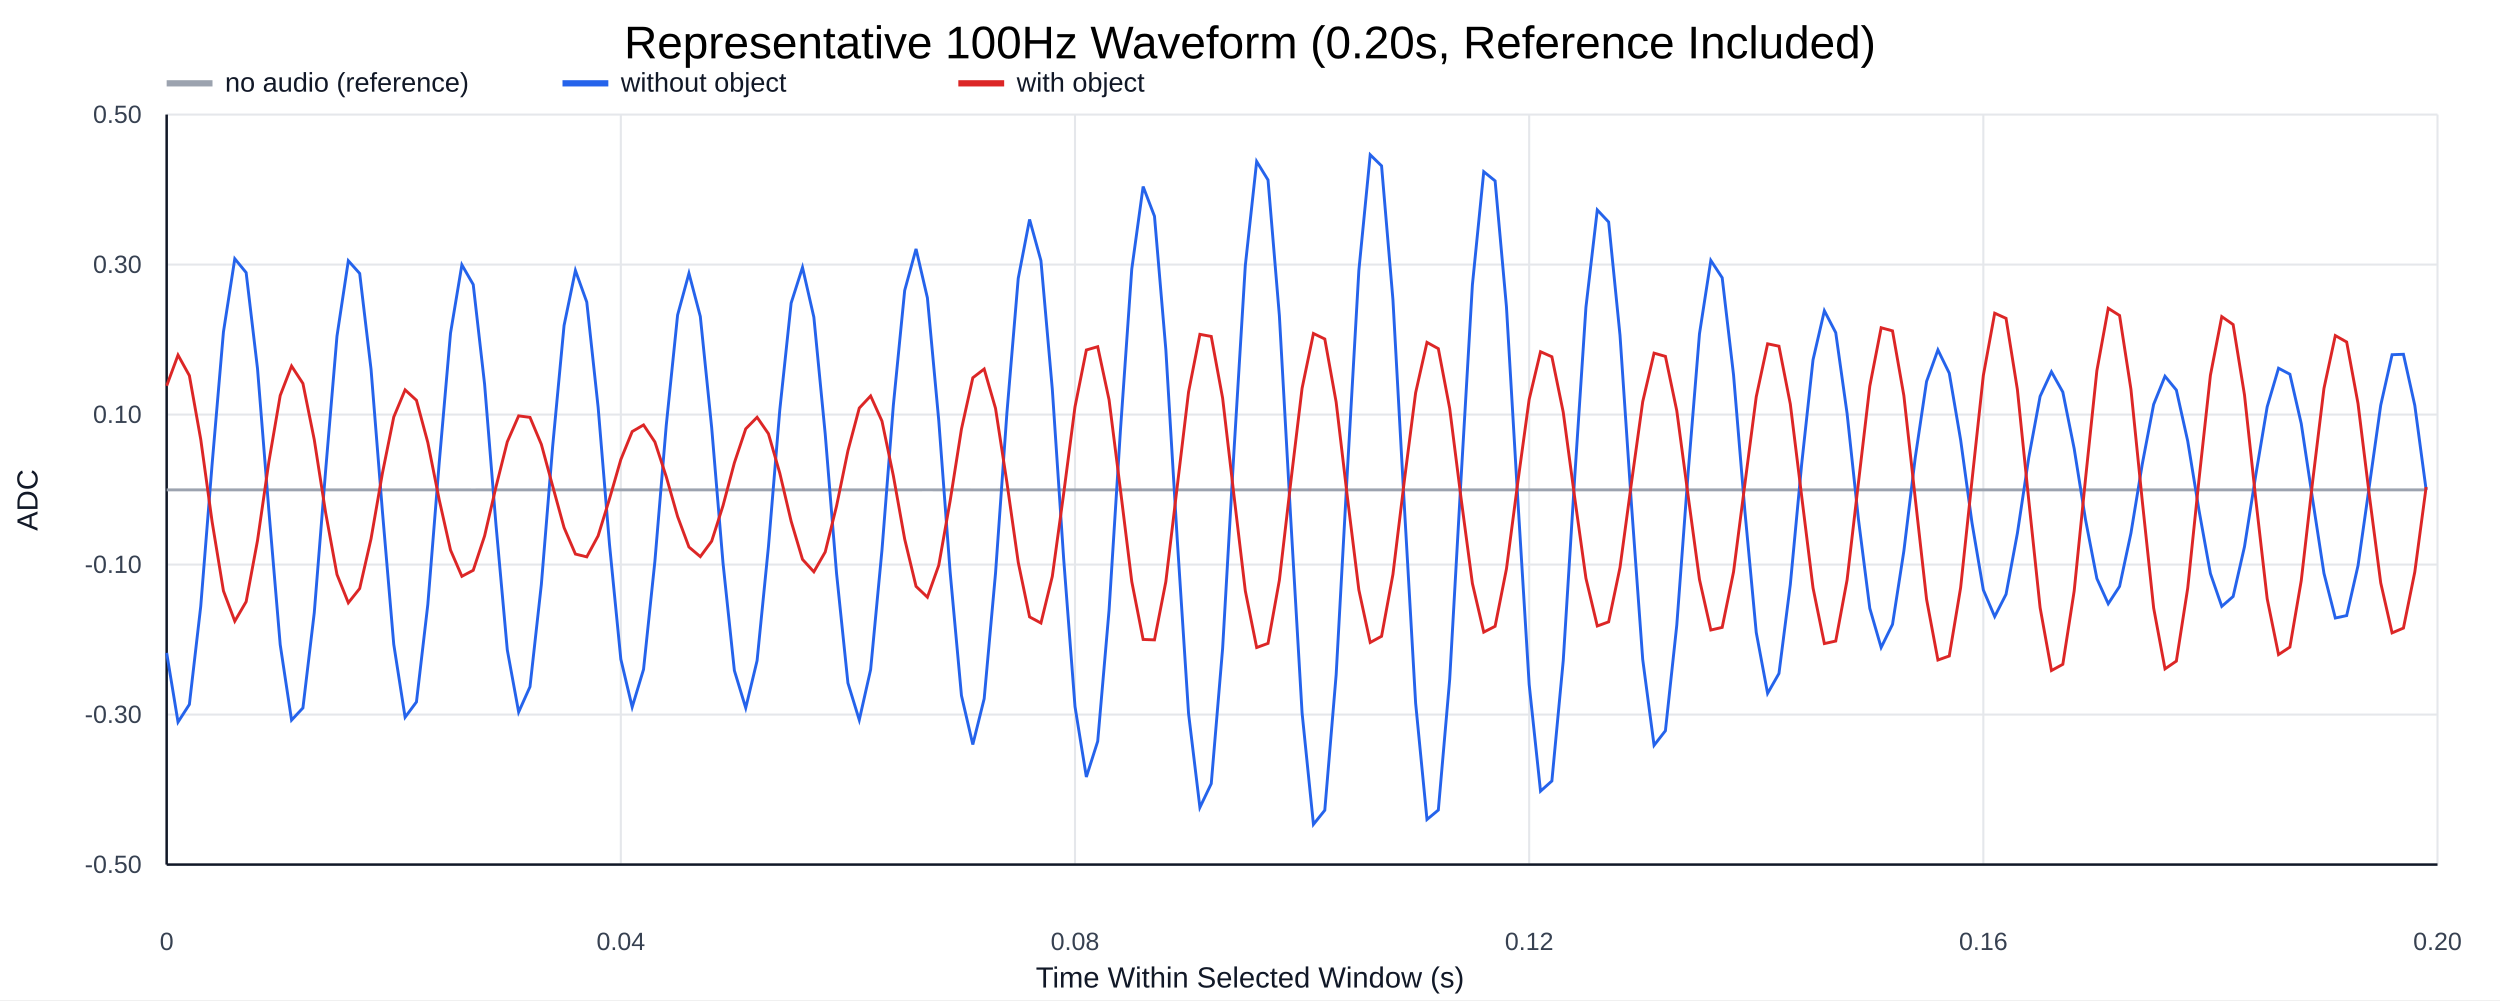
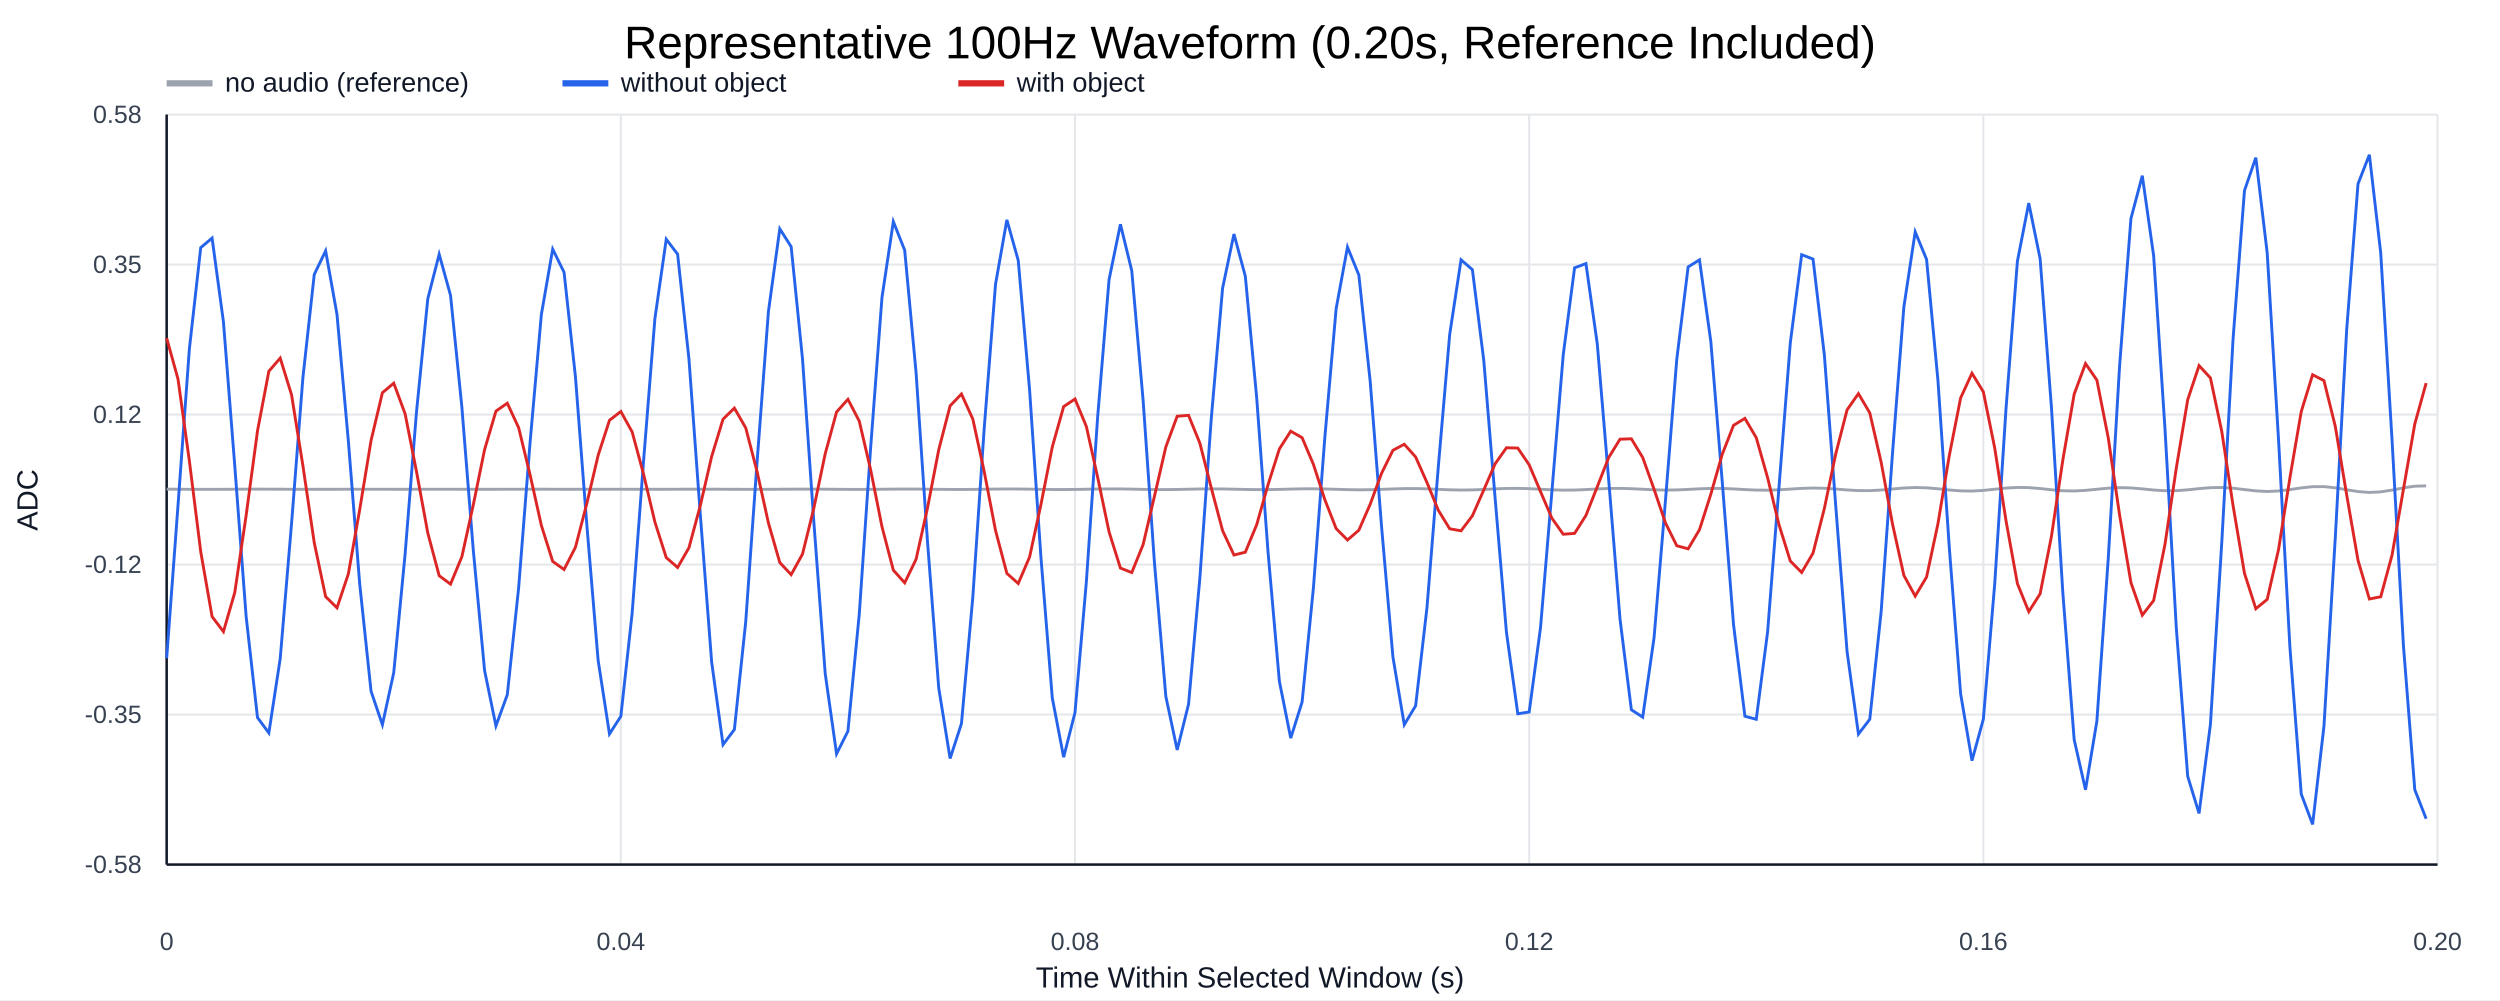
<svg xmlns="http://www.w3.org/2000/svg" width="1200" height="480" viewBox="0 0 1200 480">
  <rect width="100%" height="100%" fill="white" />
  <text x="600.0" y="28" text-anchor="middle" font-size="22" font-family="Arial">Representative 100Hz Waveform (0.20s, Reference Included)</text>
  <line x1="80.00" y1="55" x2="80.00" y2="415" stroke="#e5e7eb" stroke-width="1" />
  <text x="80.00" y="456" text-anchor="middle" font-size="12" font-family="Arial" fill="#374151">0</text>
  <line x1="298.00" y1="55" x2="298.00" y2="415" stroke="#e5e7eb" stroke-width="1" />
  <text x="298.00" y="456" text-anchor="middle" font-size="12" font-family="Arial" fill="#374151">0.04</text>
  <line x1="516.00" y1="55" x2="516.00" y2="415" stroke="#e5e7eb" stroke-width="1" />
  <text x="516.00" y="456" text-anchor="middle" font-size="12" font-family="Arial" fill="#374151">0.08</text>
  <line x1="734.00" y1="55" x2="734.00" y2="415" stroke="#e5e7eb" stroke-width="1" />
  <text x="734.00" y="456" text-anchor="middle" font-size="12" font-family="Arial" fill="#374151">0.12</text>
  <line x1="952.00" y1="55" x2="952.00" y2="415" stroke="#e5e7eb" stroke-width="1" />
  <text x="952.00" y="456" text-anchor="middle" font-size="12" font-family="Arial" fill="#374151">0.16</text>
  <line x1="1170.00" y1="55" x2="1170.00" y2="415" stroke="#e5e7eb" stroke-width="1" />
  <text x="1170.00" y="456" text-anchor="middle" font-size="12" font-family="Arial" fill="#374151">0.20</text>
  <line x1="80" y1="415.00" x2="1170" y2="415.00" stroke="#e5e7eb" stroke-width="1" />
-   <text x="68" y="419.00" text-anchor="end" font-size="12" font-family="Arial" fill="#374151">-0.50</text>
+   <text x="68" y="419.00" text-anchor="end" font-size="12" font-family="Arial" fill="#374151">-0.58</text>
  <line x1="80" y1="343.00" x2="1170" y2="343.00" stroke="#e5e7eb" stroke-width="1" />
-   <text x="68" y="347.00" text-anchor="end" font-size="12" font-family="Arial" fill="#374151">-0.30</text>
+   <text x="68" y="347.00" text-anchor="end" font-size="12" font-family="Arial" fill="#374151">-0.35</text>
  <line x1="80" y1="271.00" x2="1170" y2="271.00" stroke="#e5e7eb" stroke-width="1" />
-   <text x="68" y="275.00" text-anchor="end" font-size="12" font-family="Arial" fill="#374151">-0.10</text>
+   <text x="68" y="275.00" text-anchor="end" font-size="12" font-family="Arial" fill="#374151">-0.12</text>
  <line x1="80" y1="199.00" x2="1170" y2="199.00" stroke="#e5e7eb" stroke-width="1" />
-   <text x="68" y="203.00" text-anchor="end" font-size="12" font-family="Arial" fill="#374151">0.10</text>
+   <text x="68" y="203.00" text-anchor="end" font-size="12" font-family="Arial" fill="#374151">0.12</text>
  <line x1="80" y1="127.00" x2="1170" y2="127.00" stroke="#e5e7eb" stroke-width="1" />
-   <text x="68" y="131.00" text-anchor="end" font-size="12" font-family="Arial" fill="#374151">0.30</text>
+   <text x="68" y="131.00" text-anchor="end" font-size="12" font-family="Arial" fill="#374151">0.35</text>
  <line x1="80" y1="55.00" x2="1170" y2="55.00" stroke="#e5e7eb" stroke-width="1" />
-   <text x="68" y="59.00" text-anchor="end" font-size="12" font-family="Arial" fill="#374151">0.50</text>
+   <text x="68" y="59.00" text-anchor="end" font-size="12" font-family="Arial" fill="#374151">0.58</text>
  <line x1="80" y1="415" x2="1170" y2="415" stroke="#111827" stroke-width="1.2" />
  <line x1="80" y1="55" x2="80" y2="415" stroke="#111827" stroke-width="1.2" />
  <line x1="80" y1="40" x2="102" y2="40" stroke="#9ca3af" stroke-width="3" />
  <text x="108" y="44" font-size="13" font-family="Arial" fill="#111827">no audio (reference)</text>
  <line x1="270" y1="40" x2="292" y2="40" stroke="#2563eb" stroke-width="3" />
  <text x="298" y="44" font-size="13" font-family="Arial" fill="#111827">without object</text>
  <line x1="460" y1="40" x2="482" y2="40" stroke="#dc2626" stroke-width="3" />
  <text x="488" y="44" font-size="13" font-family="Arial" fill="#111827">with object</text>
-   <polyline fill="none" stroke="#9ca3af" stroke-width="1.4" points="80.00,235.14 85.45,235.14 90.90,235.14 96.35,235.14 101.80,235.14 107.25,235.14 112.70,235.14 118.15,235.14 123.60,235.14 129.05,235.14 134.50,235.14 139.95,235.13 145.40,235.13 150.85,235.13 156.30,235.14 161.75,235.14 167.20,235.14 172.65,235.14 178.10,235.14 183.55,235.14 189.00,235.13 194.45,235.13 199.90,235.13 205.35,235.13 210.80,235.13 216.25,235.14 221.70,235.14 227.15,235.15 232.60,235.14 238.05,235.14 243.50,235.13 248.95,235.13 254.40,235.13 259.85,235.13 265.30,235.13 270.75,235.14 276.20,235.14 281.65,235.14 287.10,235.14 292.55,235.14 298.00,235.13 303.45,235.13 308.90,235.13 314.35,235.13 319.80,235.13 325.25,235.14 330.70,235.14 336.15,235.14 341.60,235.14 347.05,235.14 352.50,235.14 357.95,235.14 363.40,235.14 368.85,235.14 374.30,235.14 379.75,235.13 385.20,235.13 390.65,235.13 396.10,235.13 401.55,235.13 407.00,235.14 412.45,235.14 417.90,235.14 423.35,235.14 428.80,235.14 434.25,235.13 439.70,235.13 445.15,235.12 450.60,235.13 456.05,235.13 461.50,235.14 466.95,235.15 472.40,235.15 477.85,235.15 483.30,235.14 488.75,235.13 494.20,235.13 499.65,235.13 505.10,235.13 510.55,235.13 516.00,235.14 521.45,235.14 526.90,235.14 532.35,235.14 537.80,235.14 543.25,235.13 548.70,235.13 554.15,235.13 559.60,235.13 565.05,235.13 570.50,235.14 575.95,235.14 581.40,235.14 586.85,235.14 592.30,235.14 597.75,235.14 603.20,235.14 608.65,235.14 614.10,235.14 619.55,235.14 625.00,235.13 630.45,235.13 635.90,235.13 641.35,235.13 646.80,235.13 652.25,235.14 657.70,235.14 663.15,235.14 668.60,235.14 674.05,235.14 679.50,235.13 684.95,235.13 690.40,235.13 695.85,235.13 701.30,235.13 706.75,235.14 712.20,235.14 717.65,235.14 723.10,235.14 728.55,235.14 734.00,235.13 739.45,235.13 744.90,235.13 750.35,235.13 755.80,235.13 761.25,235.14 766.70,235.14 772.15,235.14 777.60,235.14 783.05,235.14 788.50,235.14 793.95,235.13 799.40,235.13 804.85,235.13 810.30,235.14 815.75,235.14 821.20,235.14 826.65,235.14 832.10,235.14 837.55,235.14 843.00,235.14 848.45,235.14 853.90,235.14 859.35,235.14 864.80,235.14 870.25,235.13 875.70,235.13 881.15,235.13 886.60,235.13 892.05,235.14 897.50,235.14 902.95,235.14 908.40,235.14 913.85,235.14 919.30,235.14 924.75,235.13 930.20,235.13 935.65,235.13 941.10,235.13 946.55,235.14 952.00,235.14 957.45,235.14 962.90,235.14 968.35,235.14 973.80,235.14 979.25,235.13 984.70,235.13 990.15,235.13 995.60,235.13 1001.05,235.14 1006.50,235.14 1011.95,235.14 1017.40,235.14 1022.85,235.14 1028.30,235.14 1033.75,235.14 1039.20,235.13 1044.65,235.13 1050.10,235.13 1055.55,235.14 1061.00,235.14 1066.45,235.14 1071.90,235.14 1077.35,235.14 1082.80,235.14 1088.25,235.14 1093.70,235.14 1099.15,235.14 1104.60,235.14 1110.05,235.14 1115.50,235.14 1120.95,235.14 1126.40,235.14 1131.85,235.14 1137.30,235.14 1142.75,235.14 1148.20,235.14 1153.65,235.14 1159.10,235.14 1164.55,235.14" />
-   <polyline fill="none" stroke="#2563eb" stroke-width="1.4" points="80.00,313.39 85.45,346.60 90.90,338.13 96.35,291.07 101.80,222.96 107.25,159.35 112.70,124.20 118.15,130.85 123.60,176.91 129.05,245.04 134.50,309.45 139.95,345.66 145.40,339.81 150.85,294.08 156.30,225.89 161.75,161.33 167.20,125.16 172.65,131.26 178.10,177.26 183.55,245.37 189.00,309.28 194.45,344.29 199.90,336.93 205.35,290.19 210.80,222.38 216.25,159.93 221.70,127.12 227.15,136.59 232.60,184.40 238.05,251.66 243.50,311.97 248.95,341.79 254.40,329.63 259.85,280.53 265.30,214.00 270.75,156.23 276.20,129.84 281.65,144.99 287.10,195.47 292.55,261.26 298.00,316.43 303.45,339.40 308.90,321.30 314.35,269.40 319.80,204.17 325.25,151.21 330.70,131.20 336.15,151.91 341.60,205.21 347.05,270.31 352.50,321.87 357.95,339.81 363.40,317.11 368.85,262.42 374.30,196.78 379.75,145.47 385.20,128.35 390.65,152.24 396.10,208.29 401.55,275.32 407.00,327.82 412.45,345.58 417.90,321.42 423.35,264.00 428.80,194.62 434.25,139.41 439.70,119.48 445.15,142.97 450.60,201.80 456.05,274.45 461.50,333.85 466.95,357.37 472.40,335.39 477.85,275.16 483.30,198.42 488.75,133.61 494.20,105.34 499.65,125.12 505.10,186.74 510.55,268.10 516.00,339.15 521.45,372.95 526.90,355.82 532.35,292.92 537.80,206.74 543.25,129.14 548.70,89.54 554.15,103.79 559.60,167.80 565.05,258.56 570.50,342.42 575.95,387.57 581.40,376.15 586.85,311.35 592.30,216.69 597.75,127.45 603.20,77.51 608.65,86.38 614.10,151.54 619.55,249.01 625.00,342.20 630.45,395.71 635.90,388.91 641.35,323.93 646.80,225.11 652.25,129.83 657.70,74.29 663.15,79.62 668.60,143.79 674.05,242.28 679.50,337.53 684.95,393.36 690.40,388.82 695.85,326.14 701.30,229.77 706.75,136.75 712.20,82.41 717.65,86.83 723.10,147.32 728.55,239.84 734.00,328.54 739.45,379.75 744.90,374.87 750.35,317.18 755.80,230.05 761.25,147.48 766.70,100.77 772.15,106.57 777.60,160.92 783.05,241.45 788.50,316.53 793.95,357.76 799.40,350.75 804.85,300.13 810.30,227.00 815.75,160.23 821.20,125.00 826.65,133.32 832.10,179.99 837.55,245.39 843.00,303.62 848.45,332.82 853.90,323.27 859.35,280.59 864.80,222.79 870.25,172.74 875.70,149.16 881.15,159.67 886.60,198.47 892.05,249.26 897.50,291.99 902.95,310.79 908.40,299.71 913.85,264.50 919.30,219.80 924.75,183.10 930.20,167.96 935.65,179.12 941.10,211.13 946.55,250.94 952.00,283.17 957.45,295.96 962.90,285.25 968.35,255.95 973.80,219.68 979.25,190.25 984.70,178.45 990.15,188.19 995.60,215.33 1001.05,249.43 1006.50,277.71 1011.95,289.81 1017.40,281.46 1022.85,255.94 1028.30,222.73 1033.75,194.11 1039.20,180.60 1044.65,187.23 1050.10,211.68 1055.55,245.11 1061.00,275.30 1066.45,291.05 1071.90,286.31 1077.35,262.43 1082.80,227.89 1088.25,195.26 1093.70,176.75 1099.15,179.62 1104.60,203.35 1110.05,239.64 1115.50,275.20 1120.95,296.65 1126.40,295.48 1131.85,271.50 1137.30,233.12 1142.75,194.49 1148.20,170.26 1153.65,170.06 1159.10,194.60 1164.55,235.17" />
-   <polyline fill="none" stroke="#dc2626" stroke-width="1.4" points="80.00,185.19 85.45,170.43 90.90,180.29 96.35,210.87 101.80,250.34 107.25,283.62 112.70,298.17 118.15,288.80 123.60,259.49 129.05,221.71 134.50,189.85 139.95,175.71 145.40,184.06 150.85,211.08 156.30,246.07 161.75,275.76 167.20,289.35 172.65,282.49 178.10,258.60 183.55,227.21 189.00,200.17 194.45,187.14 199.90,192.14 205.35,212.39 210.80,239.77 216.25,264.03 221.70,276.63 227.15,273.74 232.60,257.26 238.05,233.81 243.50,212.07 248.95,199.62 254.40,200.34 259.85,213.31 265.30,233.39 270.75,253.25 276.20,265.95 281.65,267.30 287.10,257.20 292.55,239.49 298.00,220.57 303.45,207.15 308.90,203.97 314.35,212.15 319.80,228.80 325.25,247.94 330.70,262.58 336.15,267.19 341.60,259.77 347.05,242.71 352.50,222.15 357.95,205.84 363.40,200.29 368.85,208.18 374.30,227.11 379.75,250.20 385.20,268.51 390.65,274.47 396.10,264.96 401.55,242.88 407.00,216.38 412.45,195.88 417.90,190.05 423.35,202.14 428.80,228.31 434.25,258.79 439.70,281.45 445.15,286.66 450.60,271.34 456.05,240.55 461.50,205.95 466.95,181.33 472.40,177.12 477.85,196.00 483.30,231.43 488.75,269.91 494.20,296.12 499.65,299.06 505.10,276.69 510.55,237.02 516.00,195.27 521.45,167.99 526.90,166.42 532.35,191.90 537.80,235.02 543.25,279.16 548.70,306.94 554.15,307.14 559.60,279.22 565.05,233.71 570.50,188.20 575.95,160.48 581.40,161.49 586.85,191.05 592.30,237.79 597.75,283.63 603.20,310.81 608.65,308.82 614.10,278.50 619.55,231.63 625.00,186.36 630.45,160.07 635.90,162.72 641.35,193.02 646.80,239.11 652.25,283.16 657.70,308.39 663.15,305.41 668.60,275.73 674.05,231.04 679.50,188.54 684.95,164.34 690.40,167.36 695.85,196.03 701.30,239.10 706.75,280.05 712.20,303.42 717.65,300.62 723.10,273.06 728.55,231.47 734.00,191.72 739.45,168.82 744.90,171.24 750.35,197.86 755.80,238.45 761.25,277.59 766.70,300.48 772.15,298.50 777.60,272.43 783.05,232.12 788.50,192.84 793.95,169.50 799.40,171.06 804.85,197.13 810.30,237.98 815.75,278.20 821.20,302.41 826.65,301.15 832.10,274.50 837.55,232.28 843.00,190.43 848.45,165.03 853.90,166.17 859.35,193.95 864.80,238.19 870.25,282.18 875.70,308.92 881.15,307.70 886.60,278.38 892.05,231.70 897.50,185.36 902.95,157.32 908.40,158.81 913.85,189.88 919.30,239.06 924.75,287.66 930.20,316.81 935.65,314.88 941.10,282.09 946.55,230.67 952.00,180.24 957.45,150.34 962.90,152.80 968.35,187.02 973.80,240.09 979.25,291.68 984.70,321.86 990.15,318.87 995.60,283.71 1001.05,229.83 1006.50,177.94 1011.95,147.99 1017.40,151.44 1022.85,186.88 1028.30,240.56 1033.75,291.83 1039.20,321.07 1044.65,317.32 1050.10,282.35 1055.55,229.88 1061.00,180.13 1066.45,151.98 1071.90,155.79 1077.35,189.55 1082.80,239.89 1088.25,287.41 1093.70,314.20 1099.15,310.60 1104.60,278.70 1110.05,231.22 1115.50,186.42 1120.95,161.08 1126.40,164.17 1131.85,193.72 1137.30,237.91 1142.75,279.79 1148.20,303.78 1153.65,301.48 1159.10,274.55 1164.55,233.77" />
+   <polyline fill="none" stroke="#9ca3af" stroke-width="1.4" points="80.00,234.80 85.45,234.83 90.90,234.87 96.35,234.89 101.80,234.88 107.25,234.86 112.70,234.83 118.15,234.80 123.60,234.79 129.05,234.80 134.50,234.82 139.95,234.84 145.40,234.86 150.85,234.86 156.30,234.85 161.75,234.84 167.20,234.83 172.65,234.83 178.10,234.83 183.55,234.83 189.00,234.84 194.45,234.84 199.90,234.83 205.35,234.83 210.80,234.83 216.25,234.83 221.70,234.84 227.15,234.85 232.60,234.85 238.05,234.84 243.50,234.83 248.95,234.83 254.40,234.82 259.85,234.82 265.30,234.83 270.75,234.84 276.20,234.84 281.65,234.84 287.10,234.84 292.55,234.83 298.00,234.83 303.45,234.84 308.90,234.84 314.35,234.85 319.80,234.84 325.25,234.83 330.70,234.82 336.15,234.81 341.60,234.81 347.05,234.83 352.50,234.85 357.95,234.87 363.40,234.88 368.85,234.86 374.30,234.83 379.75,234.80 385.20,234.78 390.65,234.78 396.10,234.81 401.55,234.86 407.00,234.90 412.45,234.91 417.90,234.88 423.35,234.83 428.80,234.77 434.25,234.74 439.70,234.75 445.15,234.80 450.60,234.88 456.05,234.93 461.50,234.95 466.95,234.91 472.40,234.83 477.85,234.75 483.30,234.70 488.75,234.72 494.20,234.79 499.65,234.89 505.10,234.96 510.55,234.98 516.00,234.93 521.45,234.83 526.90,234.73 532.35,234.68 537.80,234.69 543.25,234.78 548.70,234.90 554.15,234.98 559.60,235.00 565.05,234.94 570.50,234.82 575.95,234.71 581.40,234.66 586.85,234.70 592.30,234.81 597.75,234.94 603.20,235.02 608.65,235.01 614.10,234.90 619.55,234.76 625.00,234.64 630.45,234.62 635.90,234.70 641.35,234.86 646.80,235.03 652.25,235.11 657.70,235.06 663.15,234.89 668.60,234.68 674.05,234.53 679.50,234.51 684.95,234.65 690.40,234.88 695.85,235.11 701.30,235.22 706.75,235.16 712.20,234.95 717.65,234.67 723.10,234.46 728.55,234.42 734.00,234.56 739.45,234.84 744.90,235.11 750.35,235.26 755.80,235.22 761.25,234.99 766.70,234.70 772.15,234.47 777.60,234.42 783.05,234.57 788.50,234.84 793.95,235.11 799.40,235.23 804.85,235.16 810.30,234.92 815.75,234.63 821.20,234.45 826.65,234.46 832.10,234.68 837.55,234.99 843.00,235.24 848.45,235.29 853.90,235.10 859.35,234.76 864.80,234.42 870.25,234.26 875.70,234.38 881.15,234.74 886.60,235.18 892.05,235.49 897.50,235.51 902.95,235.21 908.40,234.72 913.85,234.24 919.30,234.01 924.75,234.15 930.20,234.61 935.65,235.19 941.10,235.62 946.55,235.71 952.00,235.40 957.45,234.83 962.90,234.27 968.35,233.96 973.80,234.05 979.25,234.50 984.70,235.09 990.15,235.56 995.60,235.67 1001.05,235.38 1006.50,234.84 1011.95,234.32 1017.40,234.06 1022.85,234.20 1028.30,234.66 1033.75,235.21 1039.20,235.56 1044.65,235.53 1050.10,235.12 1055.55,234.54 1061.00,234.08 1066.45,233.99 1071.90,234.35 1077.35,235.00 1082.80,235.62 1088.25,235.91 1093.70,235.67 1099.15,235.00 1104.60,234.18 1110.05,233.61 1115.50,233.58 1120.95,234.14 1126.40,235.08 1131.85,235.95 1137.30,236.37 1142.75,236.09 1148.20,235.24 1153.65,234.17 1159.10,233.37 1164.55,233.22" />
+   <polyline fill="none" stroke="#2563eb" stroke-width="1.4" points="80.00,315.93 85.45,242.47 90.90,167.45 96.35,118.87 101.80,114.28 107.25,154.51 112.70,223.78 118.15,295.97 123.60,344.43 129.05,351.80 134.50,316.13 139.95,251.21 145.40,181.21 150.85,131.72 156.30,120.42 161.75,150.90 167.20,211.59 172.65,280.19 178.10,331.79 183.55,347.87 189.00,322.84 194.45,265.97 199.90,197.92 205.35,143.36 210.80,122.04 216.25,141.75 221.70,195.46 227.15,263.77 232.60,321.86 238.05,348.43 243.50,333.48 248.95,282.09 254.40,212.80 259.85,150.98 265.30,119.60 270.75,130.71 276.20,180.75 281.65,251.58 287.10,316.96 292.55,352.29 298.00,343.83 303.45,294.13 308.90,221.42 314.35,152.95 319.80,114.84 325.25,122.01 330.70,172.33 336.15,247.07 341.60,317.86 347.05,357.43 352.50,350.18 357.95,298.41 363.40,221.69 368.85,149.49 374.30,109.84 379.75,118.41 385.20,172.23 390.65,250.67 396.10,323.33 401.55,361.83 407.00,350.98 412.45,294.78 417.90,215.02 423.35,142.79 428.80,106.38 434.25,120.11 439.70,178.71 445.15,259.28 450.60,330.34 456.05,364.08 461.50,347.32 466.95,286.65 472.40,205.84 477.85,136.45 483.30,105.53 488.75,125.01 494.20,187.12 499.65,267.57 505.10,335.05 510.55,363.45 516.00,342.00 521.45,279.30 526.90,199.78 532.35,134.20 537.80,107.64 543.25,129.97 548.70,192.24 554.15,270.31 559.60,334.27 565.05,359.96 570.50,338.01 575.95,277.25 581.40,201.04 586.85,138.26 592.30,112.34 597.75,132.57 603.20,190.82 608.65,264.90 614.10,327.04 619.55,354.30 625.00,337.00 630.45,282.07 635.90,210.23 641.35,148.16 646.80,118.60 652.25,132.05 657.70,183.15 663.15,252.80 668.60,315.32 674.05,347.87 679.50,338.77 684.95,291.64 690.40,223.94 695.85,160.57 701.30,124.71 706.75,129.44 712.20,172.90 717.65,239.06 723.10,303.56 728.55,342.61 734.00,341.76 739.45,301.27 744.90,236.05 750.35,170.31 755.80,128.56 761.25,126.53 766.70,165.15 772.15,230.13 777.60,297.09 783.05,340.69 788.50,344.22 793.95,306.07 799.40,240.51 804.85,172.48 810.30,128.12 815.75,124.74 821.20,163.99 826.65,230.99 832.10,299.88 837.55,343.79 843.00,345.26 848.45,303.31 853.90,234.03 859.35,164.50 864.80,122.24 870.25,124.35 875.70,170.50 881.15,242.84 886.60,312.81 892.05,352.36 897.50,345.23 902.95,293.61 908.40,217.58 913.85,147.36 919.30,111.30 924.75,124.51 930.20,182.50 935.65,262.65 941.10,333.04 946.55,365.11 952.00,345.23 957.45,280.43 962.90,195.96 968.35,125.45 973.80,97.49 979.25,124.13 984.70,195.72 990.15,284.41 995.60,355.05 1001.05,379.09 1006.50,346.10 1011.95,268.24 1017.40,175.68 1022.85,104.92 1028.30,84.33 1033.75,122.81 1039.20,206.02 1044.65,301.79 1050.10,372.64 1055.55,390.45 1061.00,347.67 1066.45,260.40 1071.90,162.29 1077.35,91.46 1082.80,75.66 1088.25,121.36 1093.70,211.17 1099.15,310.56 1104.60,381.16 1110.05,395.71 1115.50,348.56 1120.95,257.81 1126.40,158.34 1131.85,88.26 1137.30,74.29 1142.75,121.50 1148.20,211.58 1153.65,309.93 1159.10,379.08 1164.55,393.00" />
+   <polyline fill="none" stroke="#dc2626" stroke-width="1.4" points="80.00,162.31 85.45,181.98 90.90,221.28 96.35,264.83 101.80,295.97 107.25,303.18 112.70,284.35 118.15,247.38 123.60,206.83 129.05,178.19 134.50,171.89 139.95,189.55 145.40,223.60 150.85,260.57 156.30,286.38 161.75,291.75 167.20,275.51 172.65,244.68 178.10,211.49 183.55,188.51 189.00,183.92 194.45,198.63 199.90,226.25 205.35,255.88 210.80,276.33 216.25,280.38 221.70,267.21 227.15,242.46 232.60,215.84 238.05,197.34 243.50,193.53 248.95,205.31 254.40,227.76 259.85,252.20 265.30,269.48 270.75,273.36 276.20,262.72 281.65,241.80 287.10,218.58 292.55,201.74 298.00,197.52 303.45,207.38 308.90,227.59 314.35,250.56 319.80,267.65 325.25,272.39 330.70,262.91 336.15,242.63 341.60,219.10 347.05,201.22 352.50,195.89 357.95,205.39 363.40,226.38 368.85,251.05 374.30,270.01 379.75,275.83 385.20,265.97 390.65,243.87 396.10,217.81 401.55,197.77 407.00,191.67 412.45,202.15 417.90,225.48 423.35,252.84 428.80,273.66 434.25,279.74 439.70,268.49 445.15,244.08 450.60,215.86 456.05,194.79 461.50,189.12 466.95,201.15 472.40,226.24 477.85,254.62 483.30,275.23 488.75,280.07 494.20,267.36 499.65,242.20 505.10,214.53 510.55,195.17 516.00,191.52 521.45,204.72 526.90,229.26 532.35,255.31 537.80,272.67 543.25,274.82 548.70,261.38 554.15,238.14 559.60,214.52 565.05,199.79 570.50,199.36 575.95,212.77 581.40,234.15 586.85,254.72 592.30,266.41 597.75,265.06 603.20,251.87 608.65,232.71 614.10,215.49 619.55,206.98 625.00,210.08 630.45,222.92 635.90,239.79 641.35,253.71 646.80,259.20 652.25,254.49 657.70,242.00 663.15,227.18 668.60,216.15 674.05,213.25 679.50,219.34 684.95,231.63 690.40,244.93 695.85,253.81 701.30,254.78 706.75,247.58 712.20,235.20 717.65,222.65 723.10,214.92 728.55,215.08 734.00,223.11 739.45,235.97 744.90,248.72 750.35,256.43 755.80,256.02 761.25,247.41 766.70,233.60 772.15,219.65 777.60,210.81 783.05,210.63 788.50,219.61 793.95,234.84 799.40,250.95 804.85,261.95 810.30,263.44 815.75,254.25 821.20,237.18 826.65,218.14 832.10,204.15 837.55,200.82 843.00,210.10 848.45,229.31 853.90,251.81 859.35,269.29 864.80,274.79 870.25,265.49 875.70,244.02 881.15,217.86 886.60,196.72 892.05,188.94 897.50,198.21 902.95,221.85 908.40,251.53 913.85,276.17 919.30,286.13 924.75,276.97 930.20,251.45 935.65,218.72 941.10,191.03 946.55,179.15 952.00,188.08 957.45,214.99 962.90,250.06 968.35,280.11 973.80,293.58 979.25,285.04 984.70,257.39 990.15,220.86 995.60,189.22 1001.05,174.51 1006.50,182.44 1011.95,210.12 1017.40,247.18 1022.85,279.65 1028.30,295.28 1033.75,288.23 1039.20,261.22 1044.65,224.49 1050.10,191.86 1055.55,175.50 1061.00,181.40 1066.45,207.11 1071.90,242.85 1077.35,275.20 1082.80,292.18 1088.25,287.71 1093.70,263.74 1099.15,229.41 1104.60,197.55 1110.05,179.87 1115.50,182.70 1120.95,204.71 1126.40,237.54 1131.85,268.98 1137.30,287.51 1142.75,286.45 1148.20,266.38 1153.65,234.84 1159.10,203.50 1164.55,183.88" />
  <text x="600.0" y="474" text-anchor="middle" font-size="14" font-family="Arial" fill="#111827">Time Within Selected Window (s)</text>
  <text x="18" y="240.0" text-anchor="middle" font-size="14" font-family="Arial" fill="#111827" transform="rotate(-90 18 240.0)">ADC</text>
</svg>
